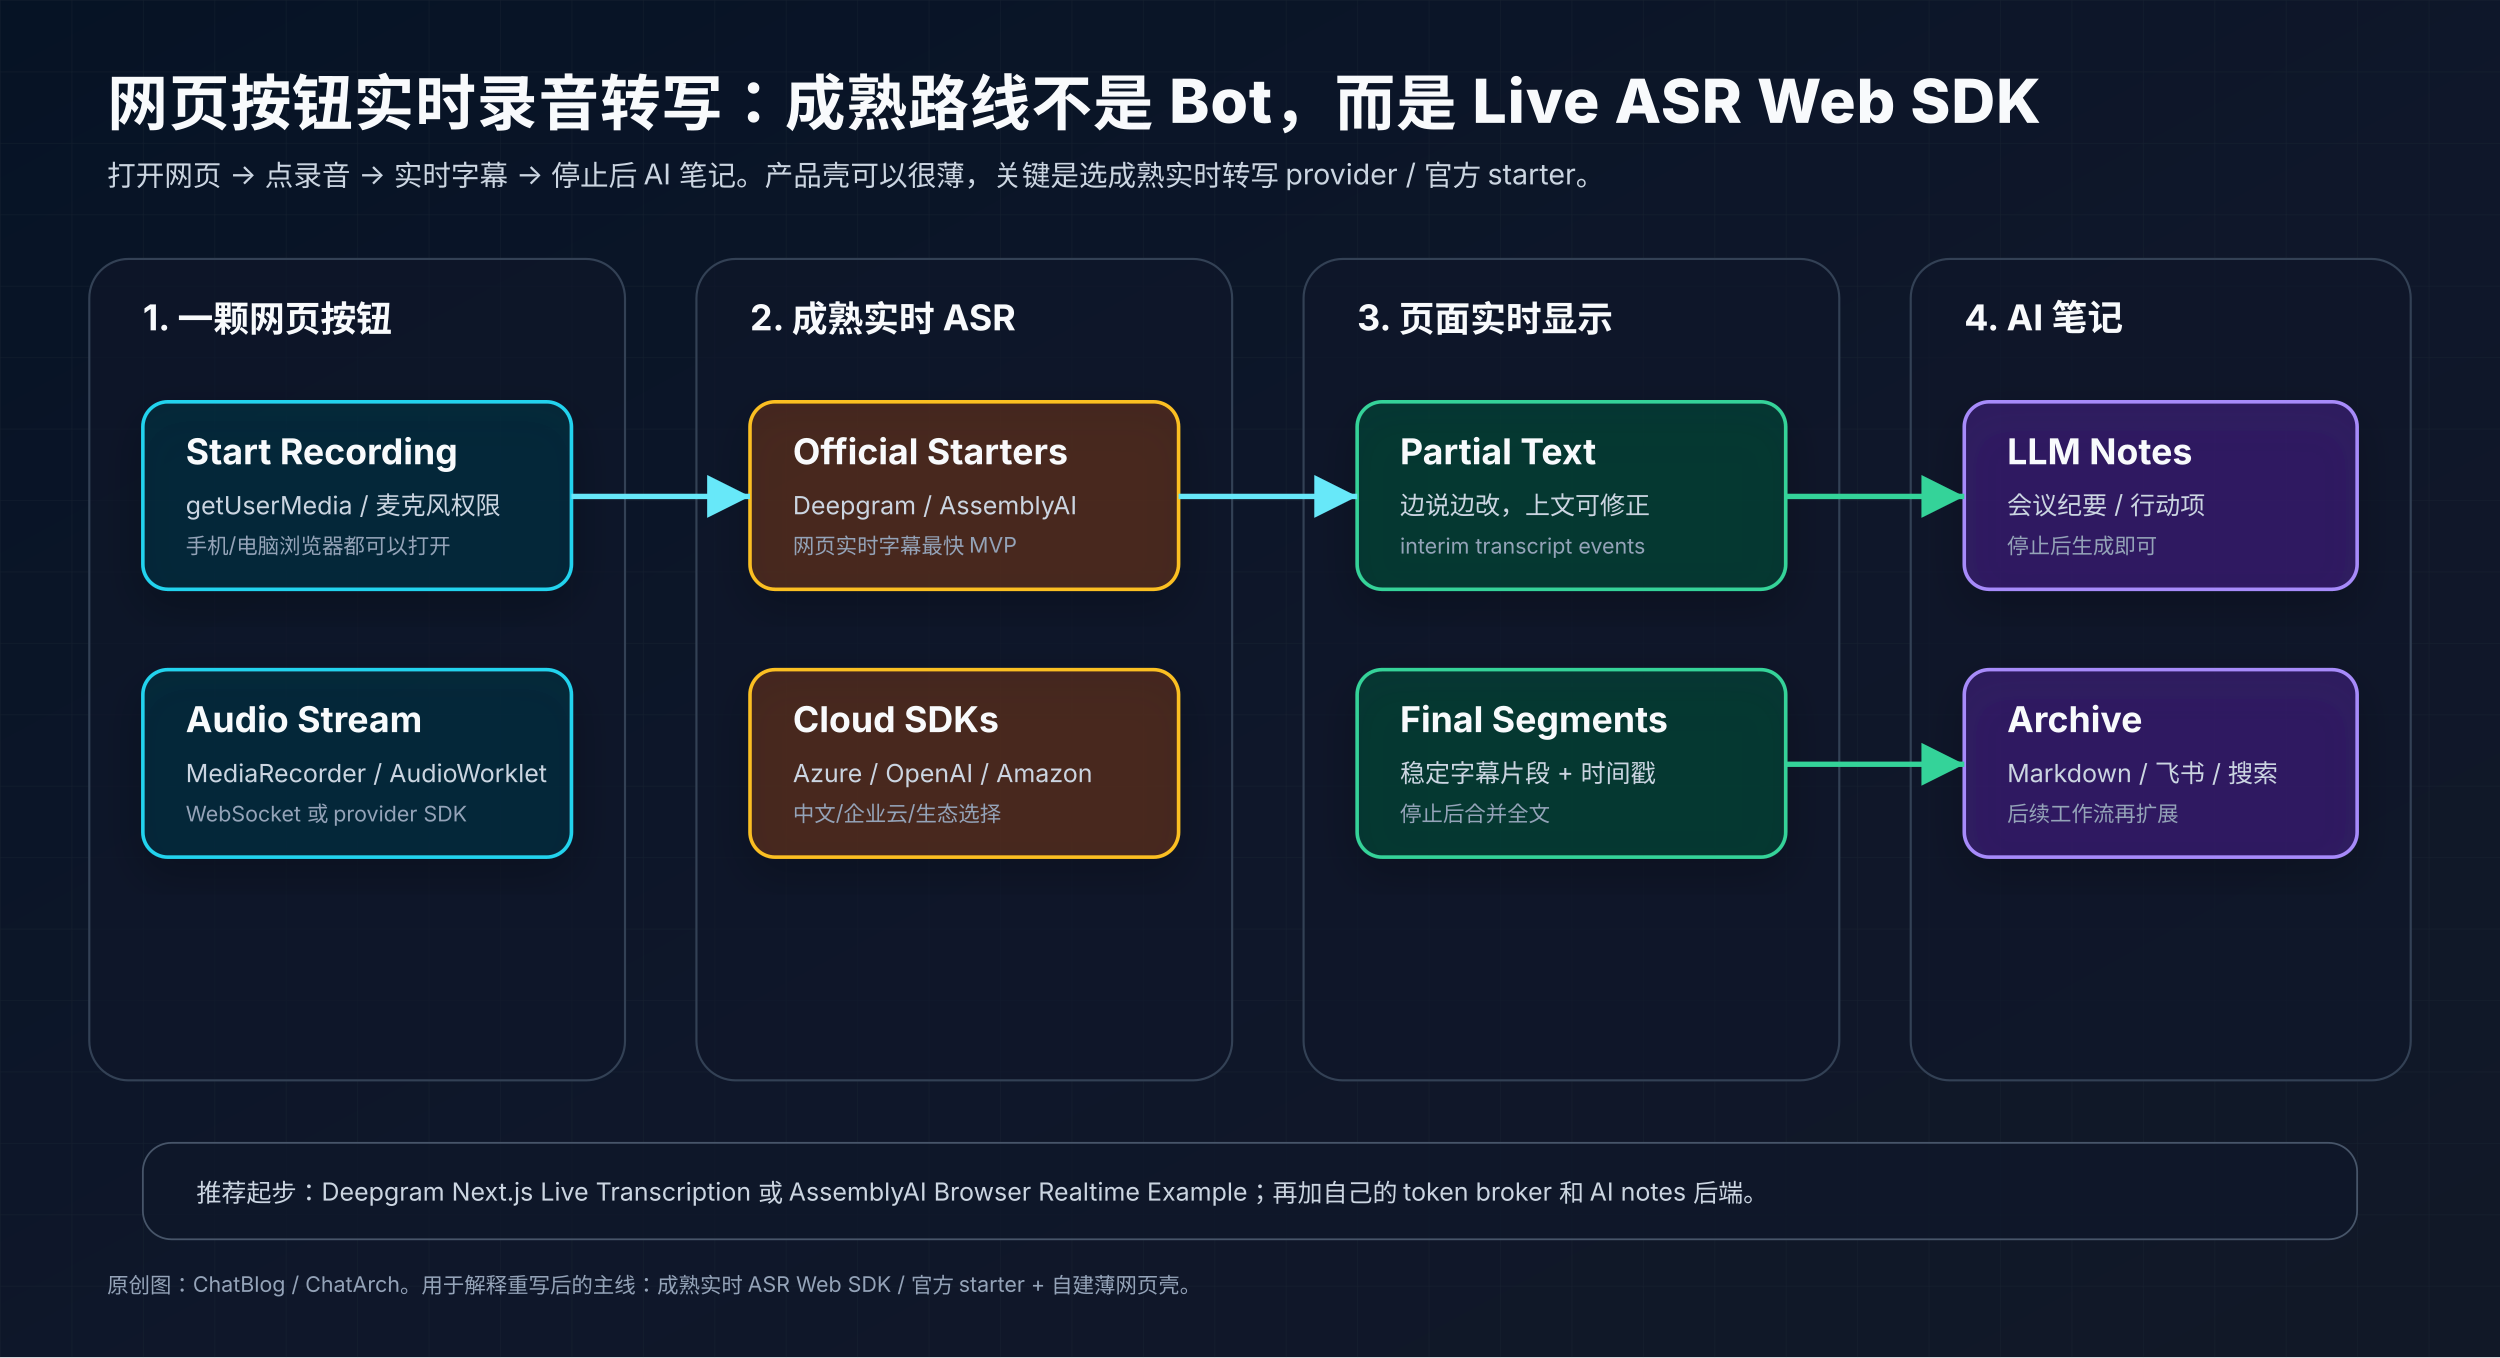
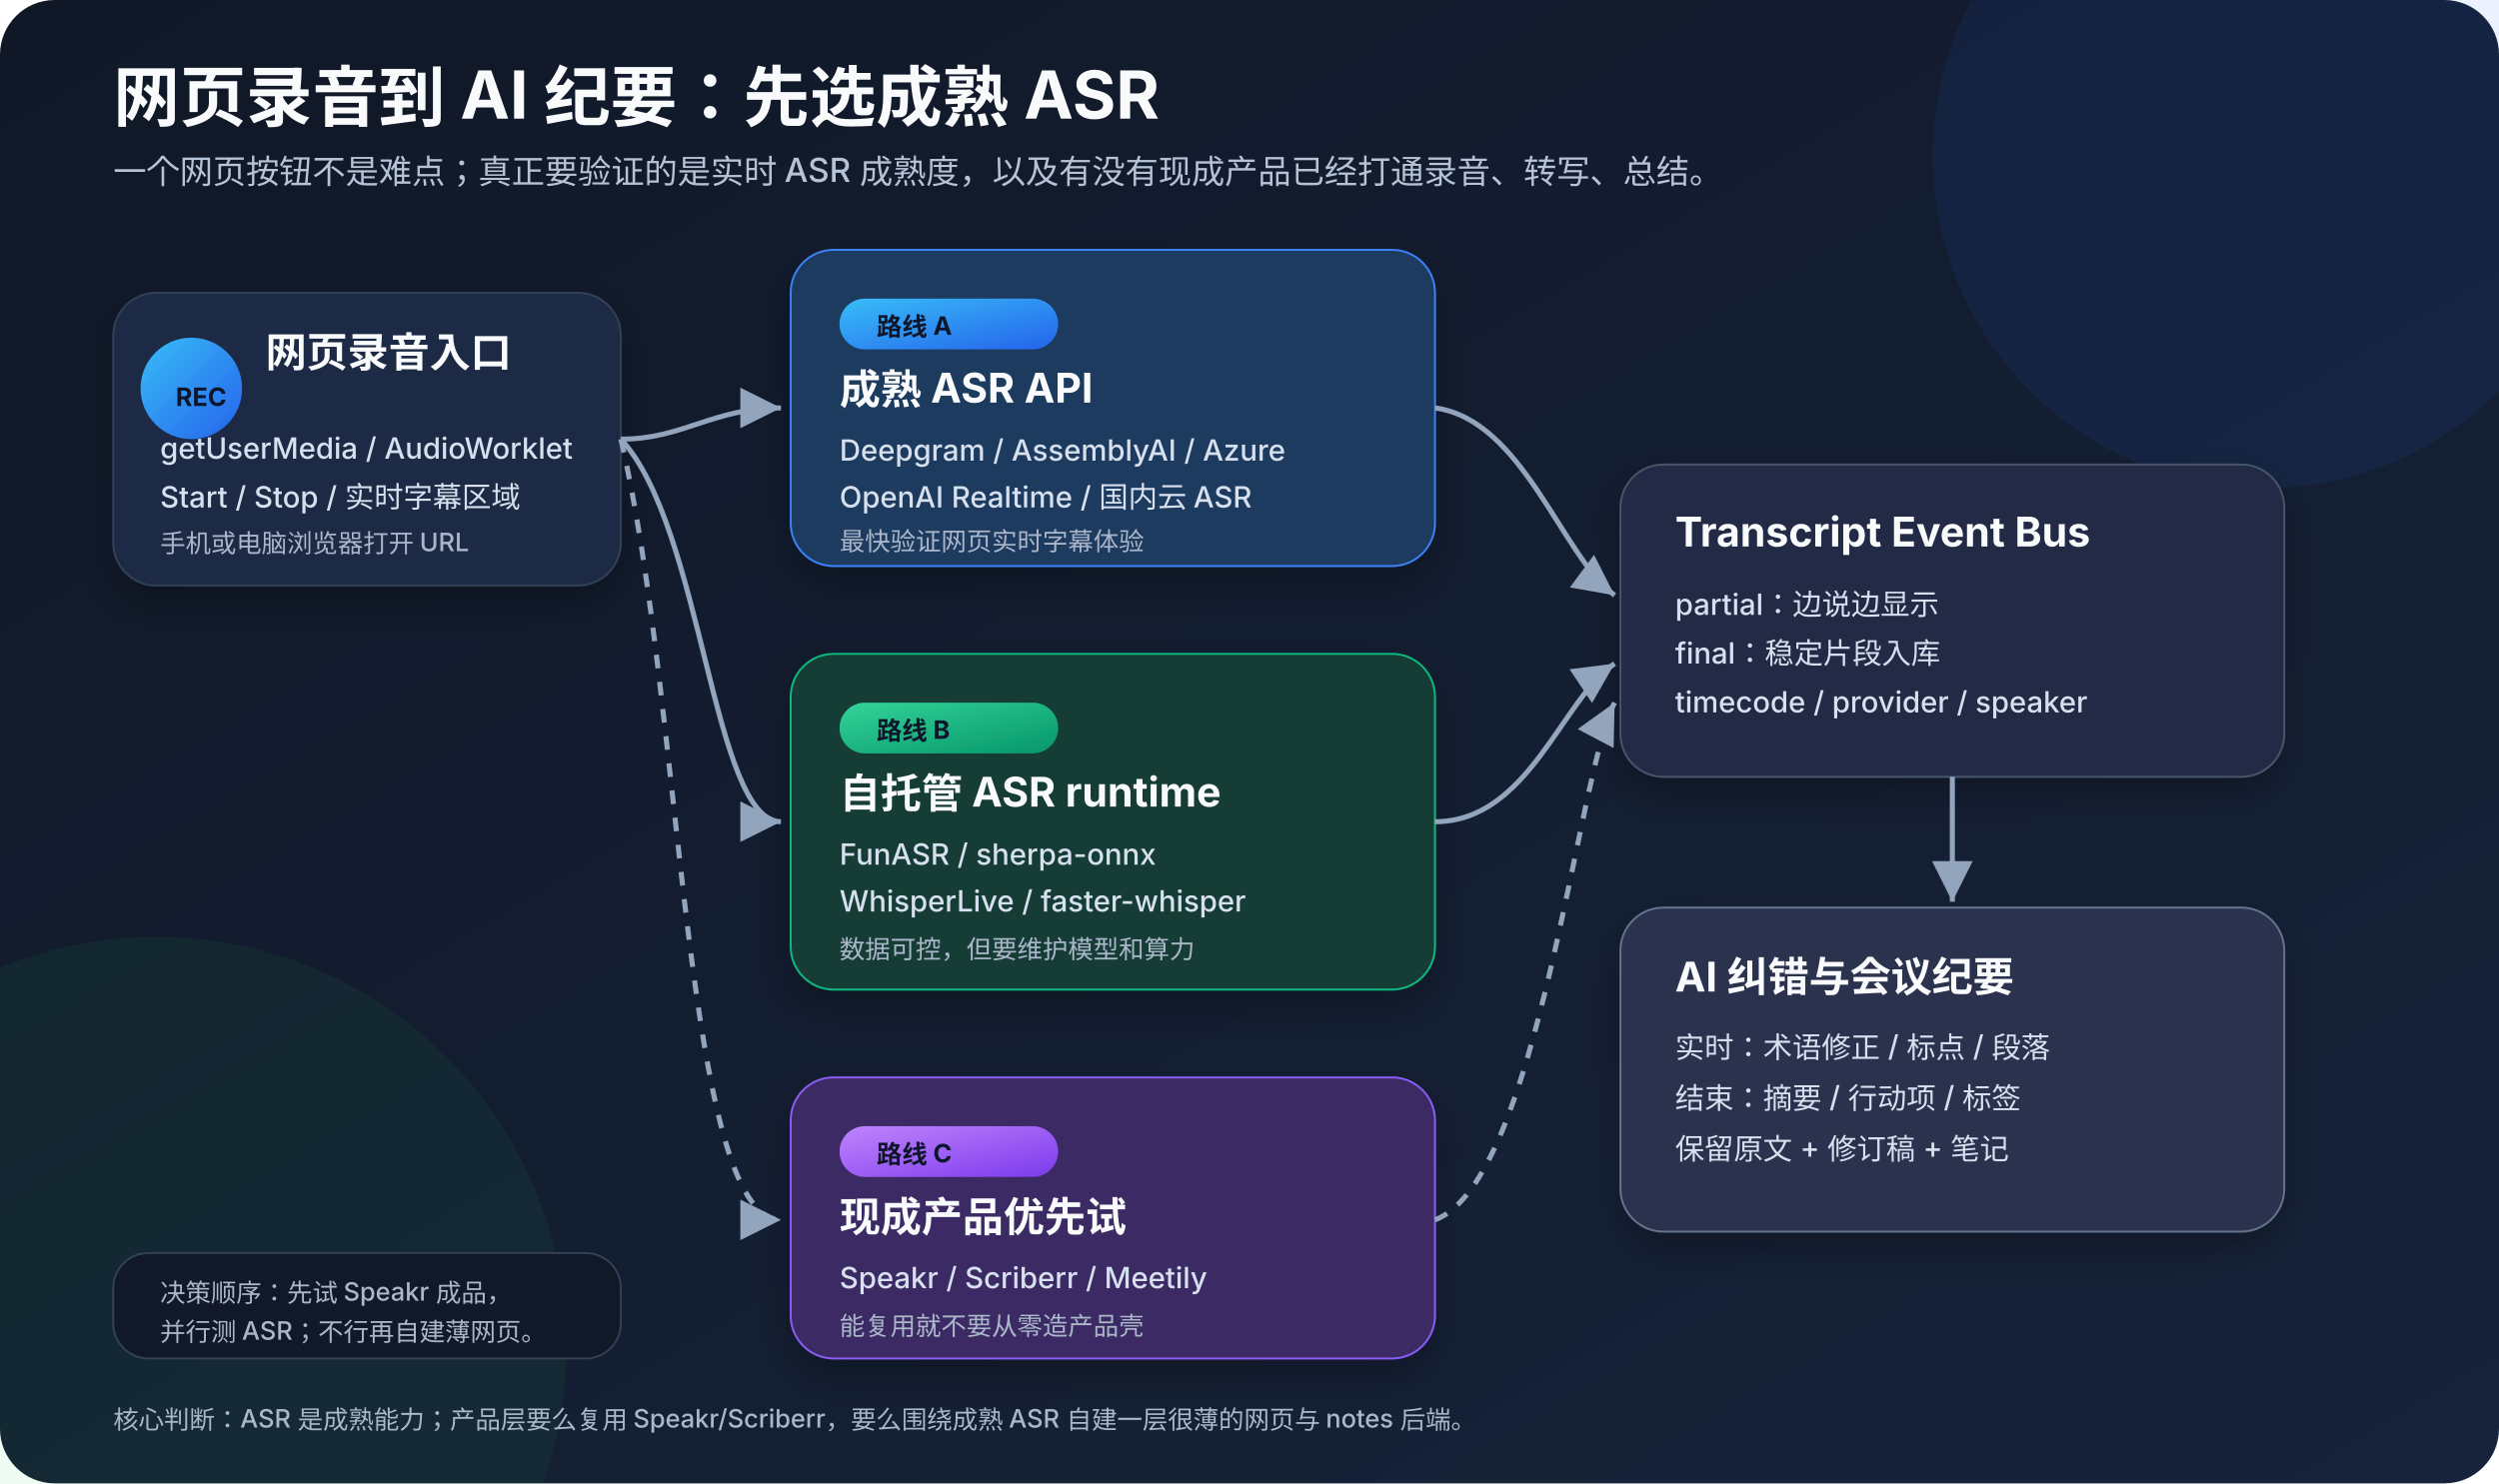
- <svg xmlns="http://www.w3.org/2000/svg" width="1400" height="760" viewBox="0 0 1400 760" role="img" aria-labelledby="title desc">
+ <svg xmlns="http://www.w3.org/2000/svg" width="1280" height="760" viewBox="0 0 1280 760" role="img" aria-labelledby="title desc">
  <defs>
    <linearGradient id="bg" x1="0" y1="0" x2="1" y2="1">
-       <stop offset="0" stop-color="#061325" />
-       <stop offset="0.55" stop-color="#0f172a" />
-       <stop offset="1" stop-color="#111827" />
+       <stop offset="0%" stop-color="#101827" />
+       <stop offset="100%" stop-color="#17233a" />
    </linearGradient>
-     <pattern id="grid" width="40" height="40" patternUnits="userSpaceOnUse">
-       <path d="M 40 0 L 0 0 0 40" fill="none" stroke="#1f2937" stroke-width="0.7" opacity="0.65" />
-     </pattern>
+     <linearGradient id="blue" x1="0" y1="0" x2="1" y2="1">
+       <stop offset="0%" stop-color="#38bdf8" />
+       <stop offset="100%" stop-color="#2563eb" />
+     </linearGradient>
+     <linearGradient id="green" x1="0" y1="0" x2="1" y2="1">
+       <stop offset="0%" stop-color="#34d399" />
+       <stop offset="100%" stop-color="#059669" />
+     </linearGradient>
+     <linearGradient id="purple" x1="0" y1="0" x2="1" y2="1">
+       <stop offset="0%" stop-color="#c084fc" />
+       <stop offset="100%" stop-color="#7c3aed" />
+     </linearGradient>
+     <filter id="shadow" x="-20%" y="-20%" width="140%" height="140%">
+       <feDropShadow dx="0" dy="10" stdDeviation="10" flood-color="#000" flood-opacity="0.26" />
+     </filter>
    <marker id="arrow" markerWidth="12" markerHeight="12" refX="10" refY="6" orient="auto" markerUnits="strokeWidth">
-       <path d="M2,2 L10,6 L2,10 Z" fill="#67e8f9" />
+       <path d="M2,2 L10,6 L2,10 Z" fill="#93a4bd" />
    </marker>
-     <marker id="arrowGreen" markerWidth="12" markerHeight="12" refX="10" refY="6" orient="auto" markerUnits="strokeWidth">
-       <path d="M2,2 L10,6 L2,10 Z" fill="#34d399" />
-     </marker>
-     <filter id="shadow" x="-20%" y="-20%" width="140%" height="140%">
-       <feDropShadow dx="0" dy="10" stdDeviation="12" flood-color="#000000" flood-opacity="0.35" />
-     </filter>
    <style>
-       .title{font-family:-apple-system,BlinkMacSystemFont,"Segoe UI","Noto Sans SC",sans-serif;font-size:34px;font-weight:800;fill:#f8fafc;letter-spacing:.5px}
-       .subtitle{font-family:-apple-system,BlinkMacSystemFont,"Segoe UI","Noto Sans SC",sans-serif;font-size:16px;fill:#cbd5e1}
-       .label{font-family:-apple-system,BlinkMacSystemFont,"Segoe UI","Noto Sans SC",sans-serif;font-size:20px;font-weight:750;fill:#f8fafc}
-       .sub{font-family:-apple-system,BlinkMacSystemFont,"Segoe UI","Noto Sans SC",sans-serif;font-size:14px;fill:#cbd5e1}
-       .tiny{font-family:-apple-system,BlinkMacSystemFont,"Segoe UI","Noto Sans SC",sans-serif;font-size:12px;fill:#94a3b8}
-       .lane{fill:rgba(15,23,42,.68);stroke:#334155;stroke-width:1.2;rx:22}
-       .frontend{fill:rgba(8,51,68,.62);stroke:#22d3ee;stroke-width:2;rx:14;filter:url(#shadow)}
-       .backend{fill:rgba(6,78,59,.58);stroke:#34d399;stroke-width:2;rx:14;filter:url(#shadow)}
-       .provider{fill:rgba(120,53,15,.50);stroke:#fbbf24;stroke-width:2;rx:14;filter:url(#shadow)}
-       .store{fill:rgba(76,29,149,.50);stroke:#a78bfa;stroke-width:2;rx:14;filter:url(#shadow)}
-       .line{fill:none;stroke:#67e8f9;stroke-width:3;marker-end:url(#arrow)}
-       .lineGreen{fill:none;stroke:#34d399;stroke-width:3;marker-end:url(#arrowGreen)}
+       .title { font: 700 34px -apple-system, BlinkMacSystemFont, 'Segoe UI', sans-serif; fill: #f8fafc; }
+       .subtitle { font: 500 17px -apple-system, BlinkMacSystemFont, 'Segoe UI', sans-serif; fill: #b6c2d6; }
+       .cardTitle { font: 700 21px -apple-system, BlinkMacSystemFont, 'Segoe UI', sans-serif; fill: #f8fafc; }
+       .cardText { font: 500 15px -apple-system, BlinkMacSystemFont, 'Segoe UI', sans-serif; fill: #d7e0ef; }
+       .small { font: 500 13px -apple-system, BlinkMacSystemFont, 'Segoe UI', sans-serif; fill: #aab7ca; }
+       .label { font: 700 13px -apple-system, BlinkMacSystemFont, 'Segoe UI', sans-serif; fill: #0f172a; }
+       .muted { fill: #aab7ca; }
+       .arrow { stroke: #93a4bd; stroke-width: 2.6; fill: none; marker-end: url(#arrow); }
+       .dash { stroke-dasharray: 7 7; }
    </style>
  </defs>
-   <rect width="1400" height="760" fill="url(#bg)" />
-   <rect width="1400" height="760" fill="url(#grid)" opacity="0.72" />
-   <text x="60" y="70" class="title">网页按钮实时录音转写：成熟路线不是 Bot，而是 Live ASR Web SDK</text>
-   <text x="60" y="104" class="subtitle">打开网页 → 点录音 → 实时字幕 → 停止后 AI 笔记。产品壳可以很薄，关键是选成熟实时转写 provider / 官方 starter。</text>
-   <rect x="50" y="145" width="300" height="460" class="lane" />
-   <rect x="390" y="145" width="300" height="460" class="lane" />
-   <rect x="730" y="145" width="300" height="460" class="lane" />
-   <rect x="1070" y="145" width="280" height="460" class="lane" />
-   <text x="80" y="185" class="label">1. 一颗网页按钮</text>
-   <rect x="80" y="225" width="240" height="105" class="frontend" />
-   <text x="104" y="260" class="label">Start Recording</text>
-   <text x="104" y="288" class="sub">getUserMedia / 麦克风权限</text>
-   <text x="104" y="310" class="tiny">手机/电脑浏览器都可以打开</text>
-   <rect x="80" y="375" width="240" height="105" class="frontend" />
-   <text x="104" y="410" class="label">Audio Stream</text>
-   <text x="104" y="438" class="sub">MediaRecorder / AudioWorklet</text>
-   <text x="104" y="460" class="tiny">WebSocket 或 provider SDK</text>
-   <text x="420" y="185" class="label">2. 成熟实时 ASR</text>
-   <rect x="420" y="225" width="240" height="105" class="provider" />
-   <text x="444" y="260" class="label">Official Starters</text>
-   <text x="444" y="288" class="sub">Deepgram / AssemblyAI</text>
-   <text x="444" y="310" class="tiny">网页实时字幕最快 MVP</text>
-   <rect x="420" y="375" width="240" height="105" class="provider" />
-   <text x="444" y="410" class="label">Cloud SDKs</text>
-   <text x="444" y="438" class="sub">Azure / OpenAI / Amazon</text>
-   <text x="444" y="460" class="tiny">中文/企业云/生态选择</text>
-   <text x="760" y="185" class="label">3. 页面实时显示</text>
-   <rect x="760" y="225" width="240" height="105" class="backend" />
-   <text x="784" y="260" class="label">Partial Text</text>
-   <text x="784" y="288" class="sub">边说边改，上文可修正</text>
-   <text x="784" y="310" class="tiny">interim transcript events</text>
-   <rect x="760" y="375" width="240" height="105" class="backend" />
-   <text x="784" y="410" class="label">Final Segments</text>
-   <text x="784" y="438" class="sub">稳定字幕片段 + 时间戳</text>
-   <text x="784" y="460" class="tiny">停止后合并全文</text>
-   <text x="1100" y="185" class="label">4. AI 笔记</text>
-   <rect x="1100" y="225" width="220" height="105" class="store" />
-   <text x="1124" y="260" class="label">LLM Notes</text>
-   <text x="1124" y="288" class="sub">会议纪要 / 行动项</text>
-   <text x="1124" y="310" class="tiny">停止后生成即可</text>
-   <rect x="1100" y="375" width="220" height="105" class="store" />
-   <text x="1124" y="410" class="label">Archive</text>
-   <text x="1124" y="438" class="sub">Markdown / 飞书 / 搜索</text>
-   <text x="1124" y="460" class="tiny">后续工作流再扩展</text>
-   <path class="line" d="M320 278 C355 278 378 278 420 278" />
-   <path class="line" d="M660 278 C695 278 718 278 760 278" />
-   <path class="lineGreen" d="M1000 278 C1035 278 1058 278 1100 278" />
-   <path class="lineGreen" d="M1000 428 C1035 428 1058 428 1100 428" />
-   <rect x="80" y="640" width="1240" height="54" rx="16" fill="rgba(15,23,42,.78)" stroke="#475569" />
-   <text x="110" y="673" class="sub">推荐起步：Deepgram Next.js Live Transcription 或 AssemblyAI Browser Realtime Example；再加自己的 token broker 和 AI notes 后端。</text>
-   <text x="60" y="724" class="tiny">原创图：ChatBlog / ChatArch。用于解释重写后的主线：成熟实时 ASR Web SDK / 官方 starter + 自建薄网页壳。</text>
+   <rect width="1280" height="760" rx="28" fill="url(#bg)" />
+   <circle cx="1160" cy="80" r="170" fill="#2563eb" opacity="0.09" />
+   <circle cx="80" cy="690" r="210" fill="#22c55e" opacity="0.07" />
+   <text x="58" y="62" class="title">网页录音到 AI 纪要：先选成熟 ASR</text>
+   <text x="58" y="94" class="subtitle">一个网页按钮不是难点；真正要验证的是实时 ASR 成熟度，以及有没有现成产品已经打通录音、转写、总结。</text>
+   <g filter="url(#shadow)">
+     <rect x="58" y="150" width="260" height="150" rx="22" fill="#1f2a44" stroke="#334155" />
+     <circle cx="98" cy="199" r="26" fill="url(#blue)" />
+     <text x="90" y="208" class="label">REC</text>
+     <text x="136" y="188" class="cardTitle">网页录音入口</text>
+     <text x="82" y="235" class="cardText">getUserMedia / AudioWorklet</text>
+     <text x="82" y="260" class="cardText">Start / Stop / 实时字幕区域</text>
+     <text x="82" y="283" class="small">手机或电脑浏览器打开 URL</text>
+   </g>
+   <g filter="url(#shadow)">
+     <rect x="405" y="128" width="330" height="162" rx="22" fill="#1e3a5f" stroke="#3b82f6" />
+     <rect x="430" y="153" width="112" height="26" rx="13" fill="url(#blue)" />
+     <text x="449" y="172" class="label">路线 A</text>
+     <text x="430" y="207" class="cardTitle">成熟 ASR API</text>
+     <text x="430" y="236" class="cardText">Deepgram / AssemblyAI / Azure</text>
+     <text x="430" y="260" class="cardText">OpenAI Realtime / 国内云 ASR</text>
+     <text x="430" y="282" class="small">最快验证网页实时字幕体验</text>
+   </g>
+   <g filter="url(#shadow)">
+     <rect x="405" y="335" width="330" height="172" rx="22" fill="#163d34" stroke="#10b981" />
+     <rect x="430" y="360" width="112" height="26" rx="13" fill="url(#green)" />
+     <text x="449" y="379" class="label">路线 B</text>
+     <text x="430" y="414" class="cardTitle">自托管 ASR runtime</text>
+     <text x="430" y="443" class="cardText">FunASR / sherpa-onnx</text>
+     <text x="430" y="467" class="cardText">WhisperLive / faster-whisper</text>
+     <text x="430" y="491" class="small">数据可控，但要维护模型和算力</text>
+   </g>
+   <g filter="url(#shadow)">
+     <rect x="405" y="552" width="330" height="144" rx="22" fill="#3b2a63" stroke="#8b5cf6" />
+     <rect x="430" y="577" width="112" height="26" rx="13" fill="url(#purple)" />
+     <text x="449" y="596" class="label">路线 C</text>
+     <text x="430" y="631" class="cardTitle">现成产品优先试</text>
+     <text x="430" y="660" class="cardText">Speakr / Scriberr / Meetily</text>
+     <text x="430" y="684" class="small">能复用就不要从零造产品壳</text>
+   </g>
+   <g filter="url(#shadow)">
+     <rect x="830" y="238" width="340" height="160" rx="22" fill="#202b45" stroke="#475569" />
+     <text x="858" y="280" class="cardTitle">Transcript Event Bus</text>
+     <text x="858" y="315" class="cardText">partial：边说边显示</text>
+     <text x="858" y="340" class="cardText">final：稳定片段入库</text>
+     <text x="858" y="365" class="cardText">timecode / provider / speaker</text>
+   </g>
+   <g filter="url(#shadow)">
+     <rect x="830" y="465" width="340" height="166" rx="22" fill="#2b314d" stroke="#64748b" />
+     <text x="858" y="508" class="cardTitle">AI 纠错与会议纪要</text>
+     <text x="858" y="542" class="cardText">实时：术语修正 / 标点 / 段落</text>
+     <text x="858" y="568" class="cardText">结束：摘要 / 行动项 / 标签</text>
+     <text x="858" y="594" class="cardText">保留原文 + 修订稿 + 笔记</text>
+   </g>
+   <path class="arrow" d="M318 225 C350 225, 365 209, 400 209" />
+   <path class="arrow" d="M318 225 C360 270, 365 421, 400 421" />
+   <path class="arrow dash" d="M318 225 C350 360, 350 625, 400 625" />
+   <path class="arrow" d="M735 209 C780 215, 800 285, 827 305" />
+   <path class="arrow" d="M735 421 C783 421, 800 358, 827 340" />
+   <path class="arrow dash" d="M735 625 C788 605, 808 396, 827 360" />
+   <path class="arrow" d="M1000 398 L1000 462" />
+   <g>
+     <rect x="58" y="642" width="260" height="54" rx="18" fill="#111827" stroke="#334155" />
+     <text x="82" y="667" class="small">决策顺序：先试 Speakr 成品，</text>
+     <text x="82" y="687" class="small">并行测 ASR；不行再自建薄网页。</text>
+   </g>
+   <text x="58" y="732" class="small muted">核心判断：ASR 是成熟能力；产品层要么复用 Speakr/Scriberr，要么围绕成熟 ASR 自建一层很薄的网页与 notes 后端。</text>
</svg>
